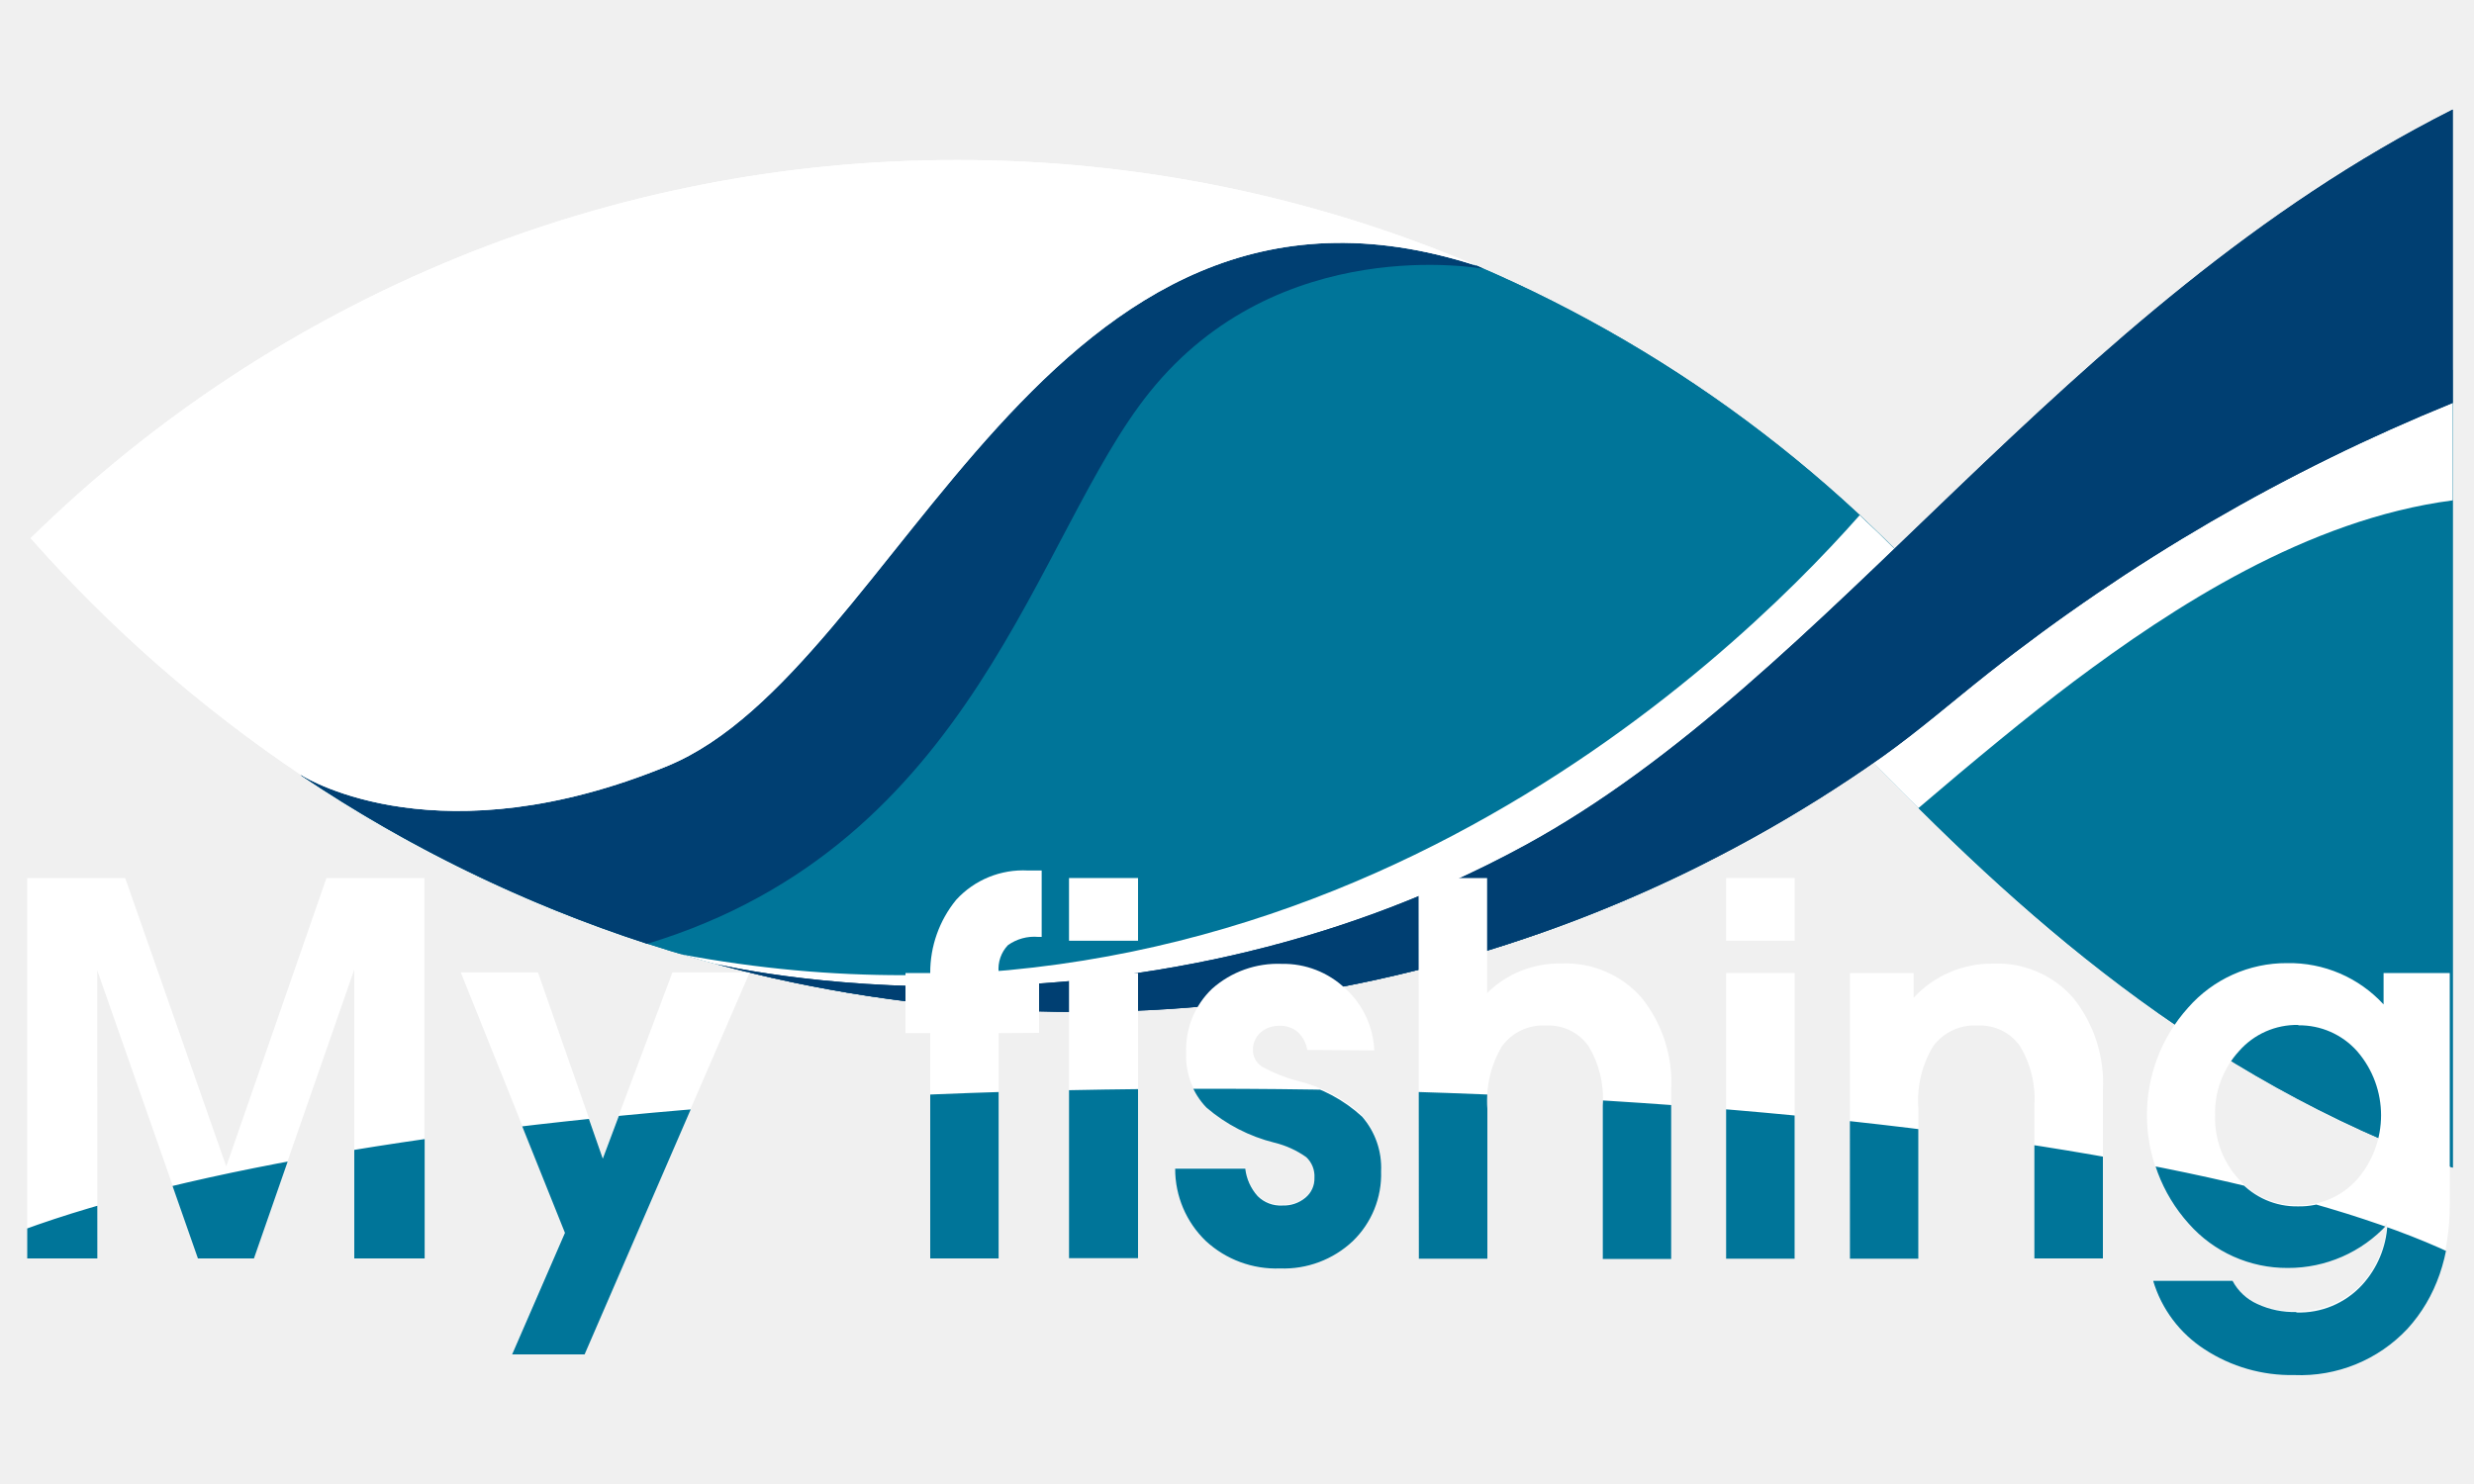
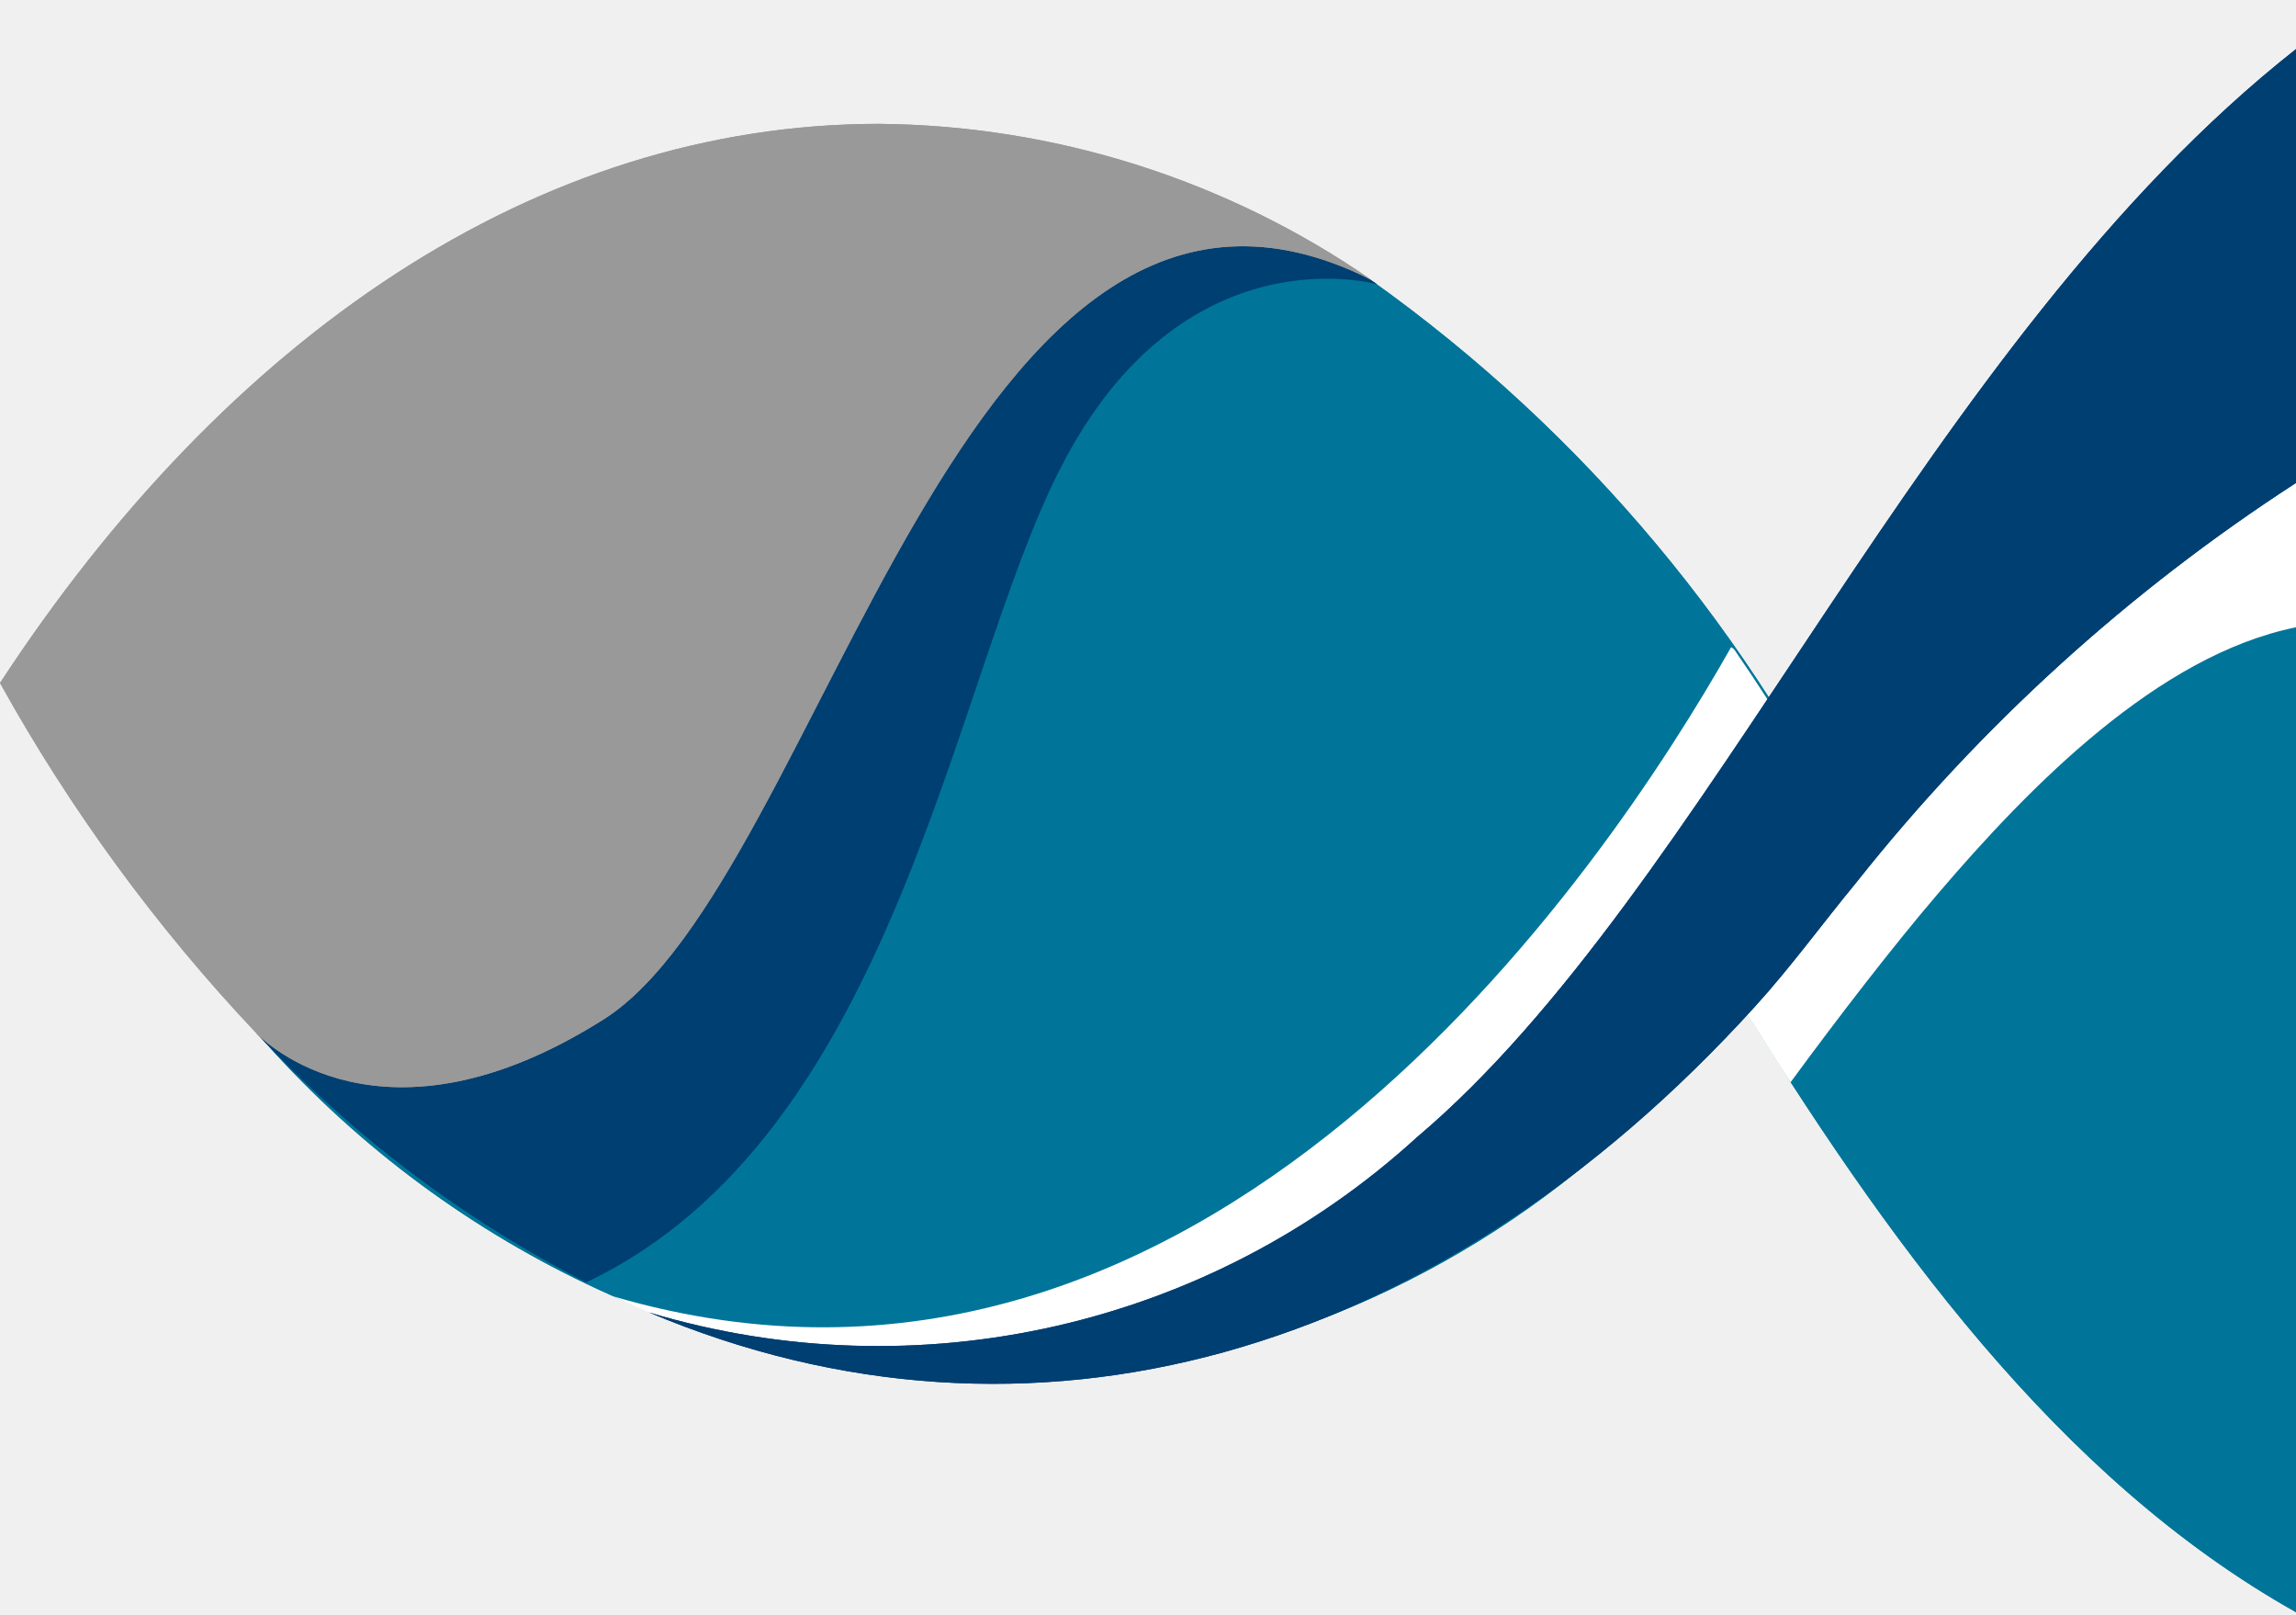
- <svg xmlns="http://www.w3.org/2000/svg" id="Layer_1" data-name="Layer 1" viewBox="0 0 200 120">
+ <svg xmlns="http://www.w3.org/2000/svg" id="Layer_1" data-name="Layer 1" viewBox="0 0 31.34 22.03">
  <defs>
-     <style>.cls-1,.cls-5,.cls-7{fill:#007599;}.cls-1,.cls-2,.cls-3{clip-rule:evenodd;}.cls-12,.cls-2,.cls-8{fill:#fff;}.cls-10,.cls-14,.cls-3{fill:#003f72;}.cls-4{fill:none;}.cls-10,.cls-5,.cls-8{fill-rule:evenodd;}.cls-6{clip-path:url(#clip-path);}.cls-9{clip-path:url(#clip-path-2);}.cls-11{clip-path:url(#clip-path-3);}.cls-13{clip-path:url(#clip-path-4);}.cls-15{clip-path:url(#clip-path-5);}</style>
+     <style>.cls-1,.cls-4,.cls-6{fill:#007599;}.cls-1,.cls-2,.cls-3{clip-rule:evenodd;}.cls-10,.cls-12,.cls-2{fill:#999;}.cls-14,.cls-3,.cls-9{fill:#003f72;}.cls-10,.cls-4,.cls-7,.cls-9{fill-rule:evenodd;}.cls-5{clip-path:url(#clip-path);}.cls-7{fill:#fff;}.cls-8{clip-path:url(#clip-path-2);}.cls-11{clip-path:url(#clip-path-3);}.cls-13{clip-path:url(#clip-path-4);}</style>
    <clipPath id="clip-path">
-       <path class="cls-1" d="M157.5,47.32c6.44,4.86,26.63-10.71,40.78-17.41V94.42c-20.36-7.32-35.06-20.45-48-34a55.51,55.51,0,0,0,7.25-13.11" />
+       <path class="cls-1" d="M24.81,10.27c1,1.21,4.27-2.67,6.53-4.35V22c-3.26-1.83-5.61-5.11-7.69-8.49a16.48,16.48,0,0,0,1.16-3.27" />
    </clipPath>
    <clipPath id="clip-path-2">
-       <path class="cls-1" d="M119.38,21.49a107.41,107.41,0,0,1,42.15,32.32c-11.28,3.46-15.73,12.08-24.69,16.48a112.27,112.27,0,0,1-49.68,11.5A112.25,112.25,0,0,1,24.32,62.68c8.49-17.54,36.61-61.34,95.06-41.19" />
+       <path class="cls-1" d="M18.71,3.82a20.78,20.78,0,0,1,6.75,8.07c-1.81.86-2.52,3-3.95,4.11a13,13,0,0,1-8,2.87,13.9,13.9,0,0,1-10-4.77C4.86,9.73,9.36-1.21,18.71,3.82" />
    </clipPath>
    <clipPath id="clip-path-3">
-       <path class="cls-2" d="M77.38,12.94a106.82,106.82,0,0,1,42,8.55C84.41,10.17,72.83,54.14,54,61.92c-18.3,7.53-29,1.16-29.64.76A113.67,113.67,0,0,1,2.48,43.52a106.71,106.71,0,0,1,74.9-30.58" />
+       <path class="cls-2" d="M12,1.69a12,12,0,0,1,6.72,2.13C13.12,1,11.26,12,8.24,13.91s-4.64.29-4.74.19A23.69,23.69,0,0,1,0,9.32C3.09,4.6,7.32,1.69,12,1.69" />
    </clipPath>
    <clipPath id="clip-path-4">
-       <path class="cls-3" d="M57.83,77.94a112.63,112.63,0,0,0,94.35-16.76c3-2.14,5.68-4.48,8.58-6.77a154.52,154.52,0,0,1,37.52-21.83V8.86c-31.72,16-50.23,46-75,59.5C90.92,86,57.83,77.94,57.83,77.94" />
-     </clipPath>
-     <clipPath id="clip-path-5">
-       <path class="cls-4" d="M7.87,101.76H2.2V71.06h7.92l8.17,23.32h0l8.12-23.32h7.92v30.7H28.64V78.46h0l-8.11,23.3H16L7.86,78.52h0Zm39.39,7.76H41.4l4.27-9.83v0l-8.42-21h6.24l5.24,15h0l5.63-15h6.25ZM80.73,83.6v18.16H75.2V83.6h-2V78.74h2a9.29,9.29,0,0,1,2.1-5.92,7.33,7.33,0,0,1,5.8-2.37l1.11,0v5.37h-.28a3.66,3.66,0,0,0-2.45.67,2.78,2.78,0,0,0-.75,2.17v.06H84V83.6Zm5.69-12.54H92v5.07H86.42Zm0,7.68H92v23H86.42ZM105.68,85a2.57,2.57,0,0,0-.78-1.46,2.16,2.16,0,0,0-1.46-.48,2.23,2.23,0,0,0-1.55.54,1.84,1.84,0,0,0-.6,1.42,1.56,1.56,0,0,0,.75,1.34,11.92,11.92,0,0,0,2.88,1.15,11.9,11.9,0,0,1,5.19,2.78,6.28,6.28,0,0,1,1.54,4.42,7.51,7.51,0,0,1-2.3,5.66,8.14,8.14,0,0,1-5.87,2.2,8.39,8.39,0,0,1-6-2.22A8.09,8.09,0,0,1,95,94.5h5.67a4,4,0,0,0,1,2.22,2.61,2.61,0,0,0,2,.76,2.74,2.74,0,0,0,1.86-.63,2,2,0,0,0,.73-1.62,2.11,2.11,0,0,0-.66-1.66,7.49,7.49,0,0,0-2.57-1.17,13.38,13.38,0,0,1-5.5-2.84,5.87,5.87,0,0,1-1.64-4.34A6.79,6.79,0,0,1,98,80a8,8,0,0,1,5.62-2,7.25,7.25,0,0,1,5.14,2,7.16,7.16,0,0,1,2.34,5Zm9-13.9h5.54v9.3a8.28,8.28,0,0,1,6-2.39,8.15,8.15,0,0,1,6.48,2.76,10.94,10.94,0,0,1,2.4,7.45v13.58h-5.53V89.4a8.11,8.11,0,0,0-1.17-4.77A3.92,3.92,0,0,0,125,83a4.1,4.1,0,0,0-3.58,1.66,8.57,8.57,0,0,0-1.18,5v12.12h-5.54Zm24.86,0h5.54v5.07h-5.54Zm0,7.68h5.54v23h-5.54Zm10,0h5.15v2A8.6,8.6,0,0,1,161.1,78a8.17,8.17,0,0,1,6.5,2.77A11,11,0,0,1,170,88.2v13.56h-5.54V89.44a8.21,8.21,0,0,0-1.17-4.8A3.92,3.92,0,0,0,159.87,83a4.13,4.13,0,0,0-3.59,1.66,8.49,8.49,0,0,0-1.2,5v12.12h-5.53Zm36.09,27.35a6.9,6.9,0,0,0,5.31-2.21A7.85,7.85,0,0,0,193,99a10.85,10.85,0,0,1-8.06,3.53,10.59,10.59,0,0,1-8-3.58,13,13,0,0,1,0-17.38,10.56,10.56,0,0,1,8-3.6,10.33,10.33,0,0,1,7.8,3.34V78.74h5.35v18.7q0,6.19-3.46,10a11.87,11.87,0,0,1-9.17,3.75,12.77,12.77,0,0,1-7.24-2.08,10,10,0,0,1-4.16-5.54h6.42a4.21,4.21,0,0,0,2,1.87A7,7,0,0,0,185.64,106.09ZM185.8,83a6.21,6.21,0,0,0-4.78,2.1,7.93,7.93,0,0,0,0,10.37,6.21,6.21,0,0,0,4.76,2.08,6.27,6.27,0,0,0,4.79-2.08,7.93,7.93,0,0,0,0-10.38A6.25,6.25,0,0,0,185.8,83Z" />
+       <path class="cls-3" d="M8.86,17.91c5.19,2.19,10.73.64,15.1-4.18.49-.54.91-1.12,1.38-1.69a25,25,0,0,1,6-5.45V.67c-5.08,4-8,11.47-12,14.85A10.91,10.91,0,0,1,8.86,17.91" />
    </clipPath>
  </defs>
-   <path class="cls-5" d="M157.5,47.32c6.44,4.86,26.63-10.71,40.78-17.41V94.42c-20.36-7.32-35.06-20.45-48-34a55.51,55.51,0,0,0,7.25-13.11" />
-   <g class="cls-6">
-     <rect class="cls-7" x="150.25" y="29.91" width="48.03" height="64.51" />
+   <path class="cls-4" d="M24.81,10.27c1,1.21,4.27-2.67,6.53-4.35V22c-3.26-1.83-5.61-5.11-7.69-8.49a16.48,16.48,0,0,0,1.16-3.27" />
+   <g class="cls-5">
+     <rect class="cls-6" x="23.65" y="5.92" width="7.69" height="16.1" />
  </g>
-   <path class="cls-8" d="M157.5,47.32c6.44,4.86,26.63-10.71,40.78-17.41V40.46c-11.76,1.53-22.67,8.68-30.64,14.65-3.66,2.75-8.33,6.62-12.56,10.24-1.64-1.62-3.25-3.27-4.83-4.92a55.51,55.51,0,0,0,7.25-13.11" />
-   <path class="cls-5" d="M119.38,21.49a107.41,107.41,0,0,1,42.15,32.32c-11.28,3.46-15.73,12.08-24.69,16.48a112.27,112.27,0,0,1-49.68,11.5A112.25,112.25,0,0,1,24.32,62.68c8.49-17.54,36.61-61.34,95.06-41.19" />
-   <g class="cls-9">
-     <rect class="cls-7" x="24.32" y="1.34" width="137.21" height="80.46" />
+   <path class="cls-7" d="M24.81,10.27c1,1.21,4.27-2.67,6.53-4.35V8.56c-1.88.38-3.63,2.16-4.9,3.65-.59.69-1.34,1.66-2,2.56-.27-.41-.52-.82-.78-1.23a16.48,16.48,0,0,0,1.16-3.27" />
+   <path class="cls-4" d="M18.71,3.82a20.78,20.78,0,0,1,6.75,8.07c-1.81.86-2.52,3-3.95,4.11a13,13,0,0,1-8,2.87,13.9,13.9,0,0,1-10-4.77C4.86,9.73,9.36-1.21,18.71,3.82" />
+   <g class="cls-8">
+     <rect class="cls-6" x="3.5" y="-1.21" width="21.96" height="20.08" />
  </g>
-   <path class="cls-8" d="M150.36,41.68a106.92,106.92,0,0,1,11.17,12.13c-11.28,3.46-15.73,12.08-24.69,16.48a112.27,112.27,0,0,1-49.68,11.5A113.12,113.12,0,0,1,55,77.16c50.25,9.46,84.5-23.23,95.32-35.48" />
-   <path class="cls-10" d="M119.38,21.49l.54.24c-.14,0-16.53-3.06-27,10-9.25,11.53-14,36.53-40.61,44.59a112.62,112.62,0,0,1-28-13.63c8.49-17.54,36.61-61.34,95.06-41.19" />
-   <path class="cls-8" d="M77.38,12.94a106.82,106.82,0,0,1,42,8.55C84.41,10.17,72.83,54.14,54,61.92c-18.3,7.53-29,1.16-29.64.76A113.67,113.67,0,0,1,2.48,43.52a106.71,106.71,0,0,1,74.9-30.58" />
+   <path class="cls-7" d="M23.67,8.86a26.27,26.27,0,0,1,1.79,3c-1.81.86-2.52,3-3.95,4.11a13,13,0,0,1-8,2.87,12.24,12.24,0,0,1-5.14-1.15c8.05,2.36,13.53-5.8,15.26-8.86" />
+   <path class="cls-9" d="M18.71,3.82l.09.06s-2.65-.76-4.32,2.5C13,9.25,12.24,15.49,8,17.5A16.41,16.41,0,0,1,3.5,14.1C4.86,9.73,9.36-1.21,18.71,3.82" />
+   <path class="cls-10" d="M12,1.69a12,12,0,0,1,6.72,2.13C13.12,1,11.26,12,8.24,13.91s-4.64.29-4.74.19A23.69,23.69,0,0,1,0,9.32C3.09,4.6,7.32,1.69,12,1.69" />
  <g class="cls-11">
-     <rect class="cls-12" x="2.48" y="10.17" width="116.9" height="59.28" />
+     <rect class="cls-12" y="1" width="18.71" height="14.8" />
  </g>
-   <path class="cls-10" d="M57.83,77.94a112.63,112.63,0,0,0,94.35-16.76c3-2.14,5.68-4.48,8.58-6.77a154.52,154.52,0,0,1,37.52-21.83V8.86c-31.72,16-50.23,46-75,59.5C90.92,86,57.83,77.94,57.83,77.94" />
+   <path class="cls-9" d="M8.86,17.91c5.19,2.19,10.73.64,15.1-4.18.49-.54.91-1.12,1.38-1.69a25,25,0,0,1,6-5.45V.67c-5.08,4-8,11.47-12,14.85A10.91,10.91,0,0,1,8.86,17.91" />
  <g class="cls-13">
-     <rect class="cls-14" x="57.83" y="8.86" width="140.46" height="77.83" />
-   </g>
-   <path class="cls-12" d="M7.87,101.7H2.2V71h7.92l8.17,23.32h0L26.39,71h7.92v30.7H28.64V78.4h0l-8.11,23.3H16L7.86,78.46h0Z" />
-   <path class="cls-12" d="M47.26,109.46H41.4l4.27-9.83v0l-8.42-21h6.24l5.24,15h0l5.63-15h6.25Z" />
-   <path class="cls-12" d="M80.73,83.54V101.7H75.2V83.54h-2V78.68h2a9.29,9.29,0,0,1,2.1-5.92,7.33,7.33,0,0,1,5.8-2.37l1.11,0v5.37h-.28a3.66,3.66,0,0,0-2.45.67,2.78,2.78,0,0,0-.75,2.17v.06H84v4.86Z" />
-   <path class="cls-12" d="M86.42,71H92v5.07H86.42Zm0,7.68H92v23H86.42Z" />
-   <path class="cls-12" d="M105.68,84.9a2.54,2.54,0,0,0-.78-1.46,2.16,2.16,0,0,0-1.46-.49,2.24,2.24,0,0,0-1.55.55,1.84,1.84,0,0,0-.6,1.42,1.56,1.56,0,0,0,.75,1.34,12.36,12.36,0,0,0,2.88,1.15,11.8,11.8,0,0,1,5.19,2.78,6.27,6.27,0,0,1,1.54,4.41,7.52,7.52,0,0,1-2.3,5.67,8.14,8.14,0,0,1-5.87,2.2,8.39,8.39,0,0,1-6-2.22A8.09,8.09,0,0,1,95,94.44h5.67a4,4,0,0,0,1,2.22,2.61,2.61,0,0,0,2,.76,2.74,2.74,0,0,0,1.86-.63,2,2,0,0,0,.73-1.62,2.11,2.11,0,0,0-.66-1.66,7.49,7.49,0,0,0-2.57-1.17,13.38,13.38,0,0,1-5.5-2.84,5.89,5.89,0,0,1-1.64-4.34A6.79,6.79,0,0,1,98,79.94a8,8,0,0,1,5.62-2,7.25,7.25,0,0,1,5.14,2,7.16,7.16,0,0,1,2.34,5Z" />
-   <path class="cls-12" d="M114.68,71h5.54v9.3a8.28,8.28,0,0,1,6-2.39,8.15,8.15,0,0,1,6.48,2.76,10.94,10.94,0,0,1,2.4,7.45V101.7h-5.53V89.34a8.11,8.11,0,0,0-1.17-4.77A3.93,3.93,0,0,0,125,82.93a4.1,4.1,0,0,0-3.58,1.67,8.55,8.55,0,0,0-1.18,5V101.7h-5.54Z" />
-   <path class="cls-12" d="M139.54,71h5.54v5.07h-5.54Zm0,7.68h5.54v23h-5.54Z" />
-   <path class="cls-12" d="M149.55,78.68h5.15v2a8.6,8.6,0,0,1,6.4-2.76,8.17,8.17,0,0,1,6.5,2.77,11,11,0,0,1,2.4,7.46V101.7h-5.54V89.38a8.21,8.21,0,0,0-1.17-4.8,3.93,3.93,0,0,0-3.42-1.65,4.13,4.13,0,0,0-3.59,1.67,8.46,8.46,0,0,0-1.2,5V101.7h-5.53Z" />
-   <path class="cls-12" d="M185.64,106a6.9,6.9,0,0,0,5.31-2.21,7.85,7.85,0,0,0,2-4.88,10.85,10.85,0,0,1-8.06,3.53,10.59,10.59,0,0,1-8-3.58,13,13,0,0,1,0-17.38,10.56,10.56,0,0,1,8-3.6,10.33,10.33,0,0,1,7.8,3.34V78.68h5.35v18.7q0,6.2-3.46,10a11.87,11.87,0,0,1-9.17,3.75,12.77,12.77,0,0,1-7.24-2.08,10,10,0,0,1-4.16-5.54h6.42a4.21,4.21,0,0,0,2,1.87A7,7,0,0,0,185.64,106Zm.16-23.12A6.21,6.21,0,0,0,181,85a7.38,7.38,0,0,0-1.93,5.2A7.29,7.29,0,0,0,181,95.37a6.19,6.19,0,0,0,4.76,2.09,6.25,6.25,0,0,0,4.79-2.09,7.91,7.91,0,0,0,0-10.37A6.25,6.25,0,0,0,185.8,82.91Z" />
-   <g class="cls-15">
-     <ellipse class="cls-7" cx="97.73" cy="109.93" rx="109.15" ry="21.89" />
+     <rect class="cls-14" x="8.86" y="0.67" width="22.48" height="19.43" />
  </g>
</svg>
